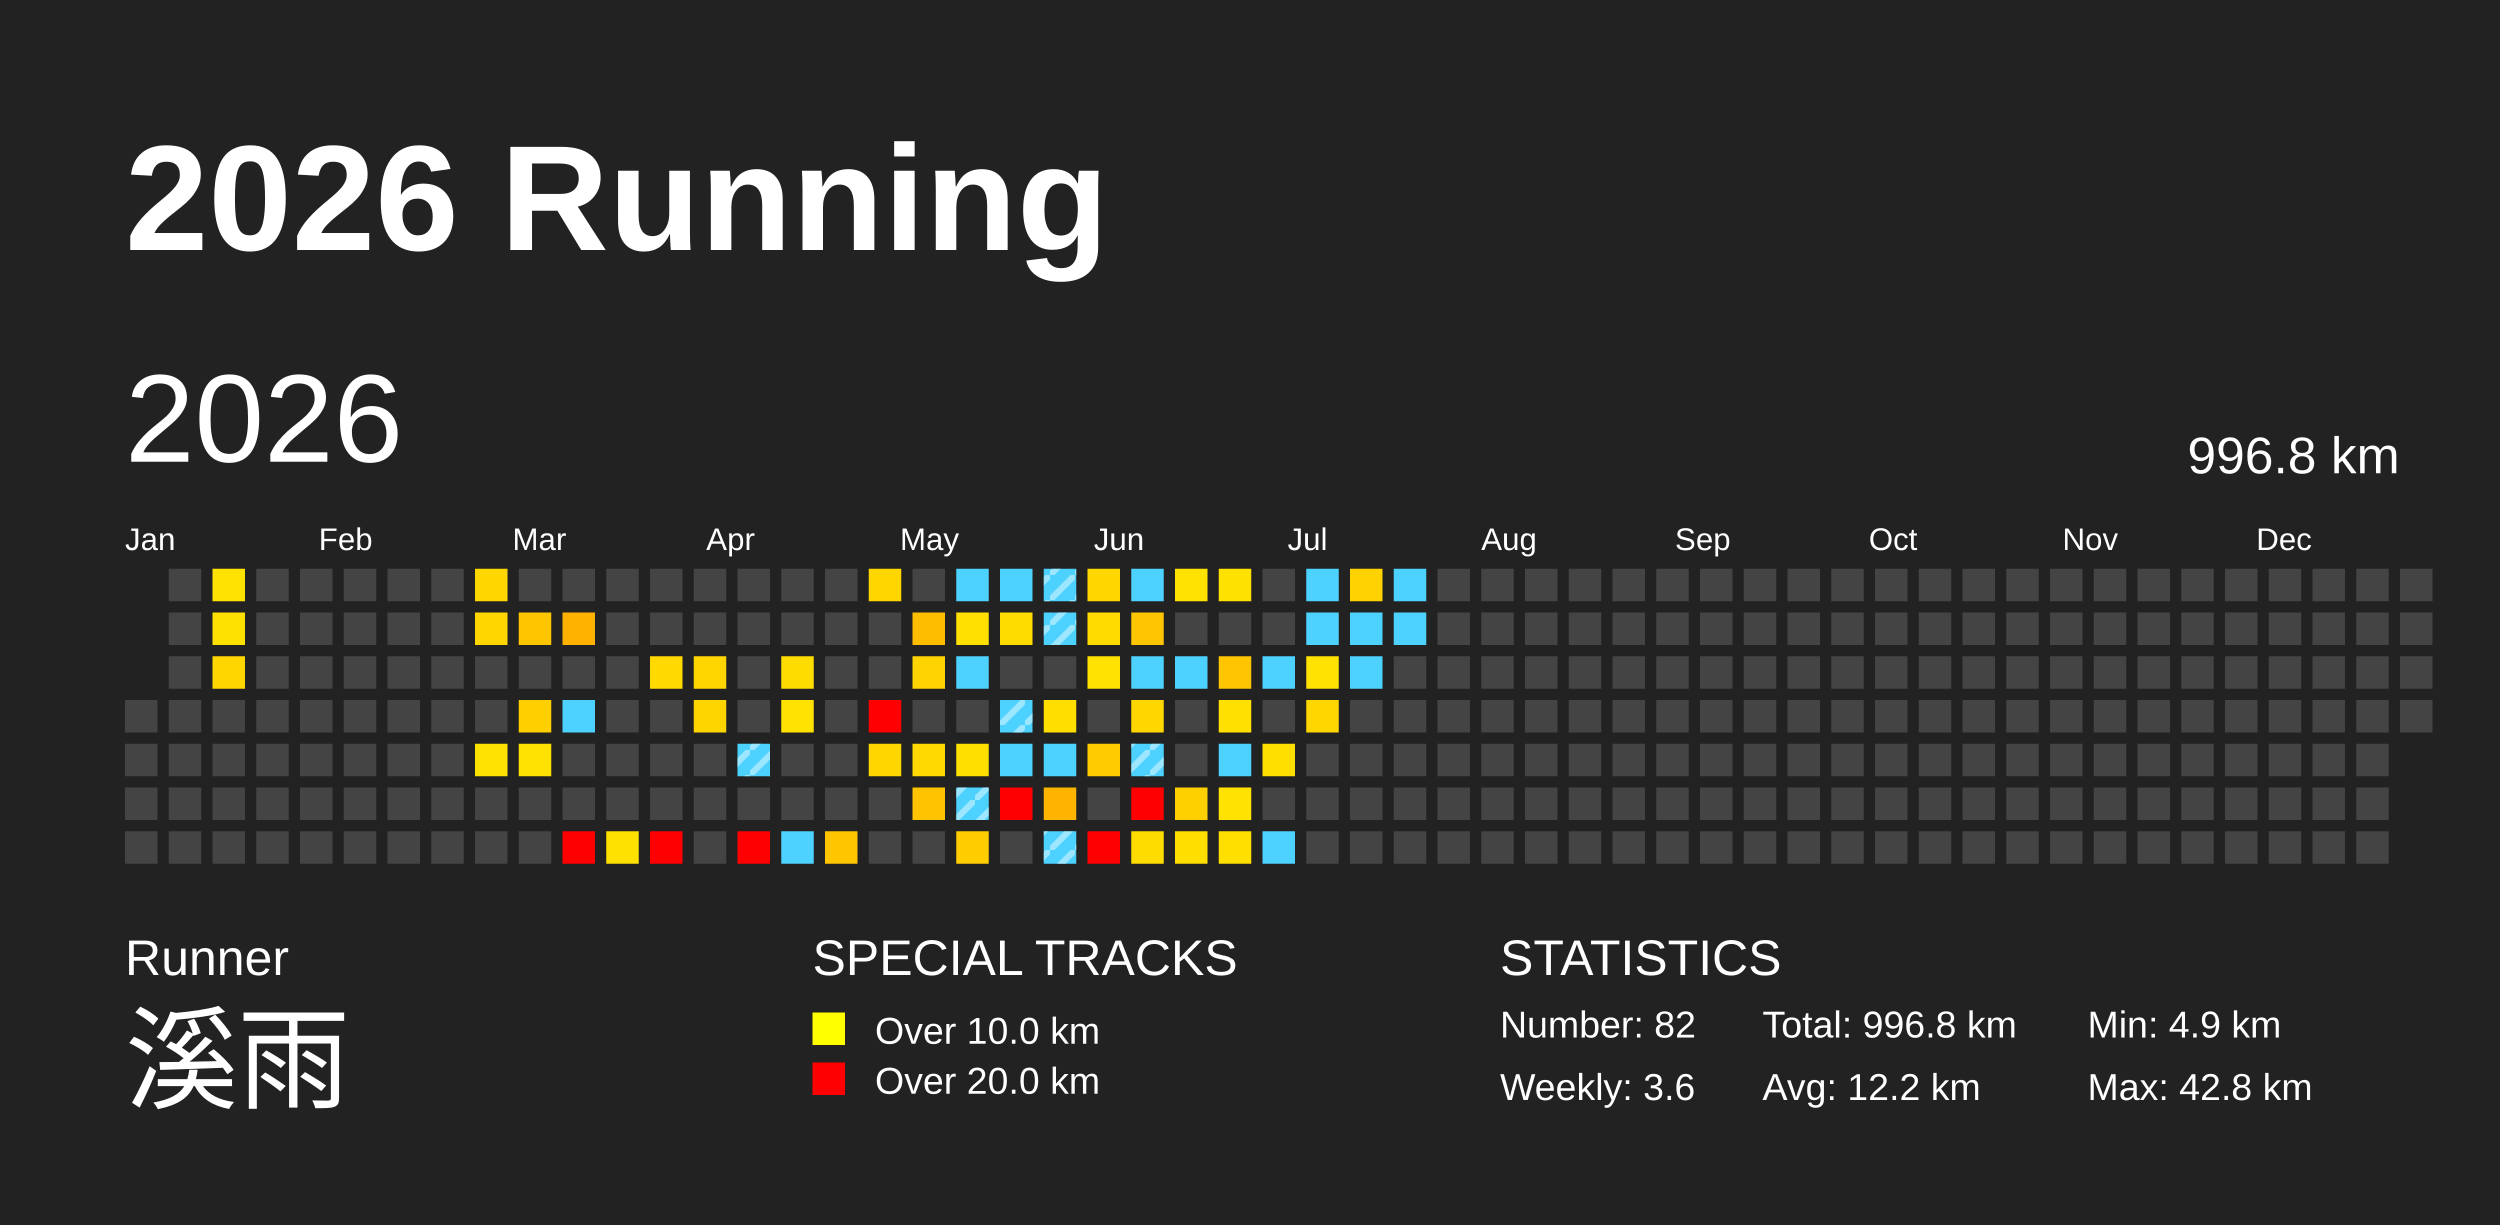
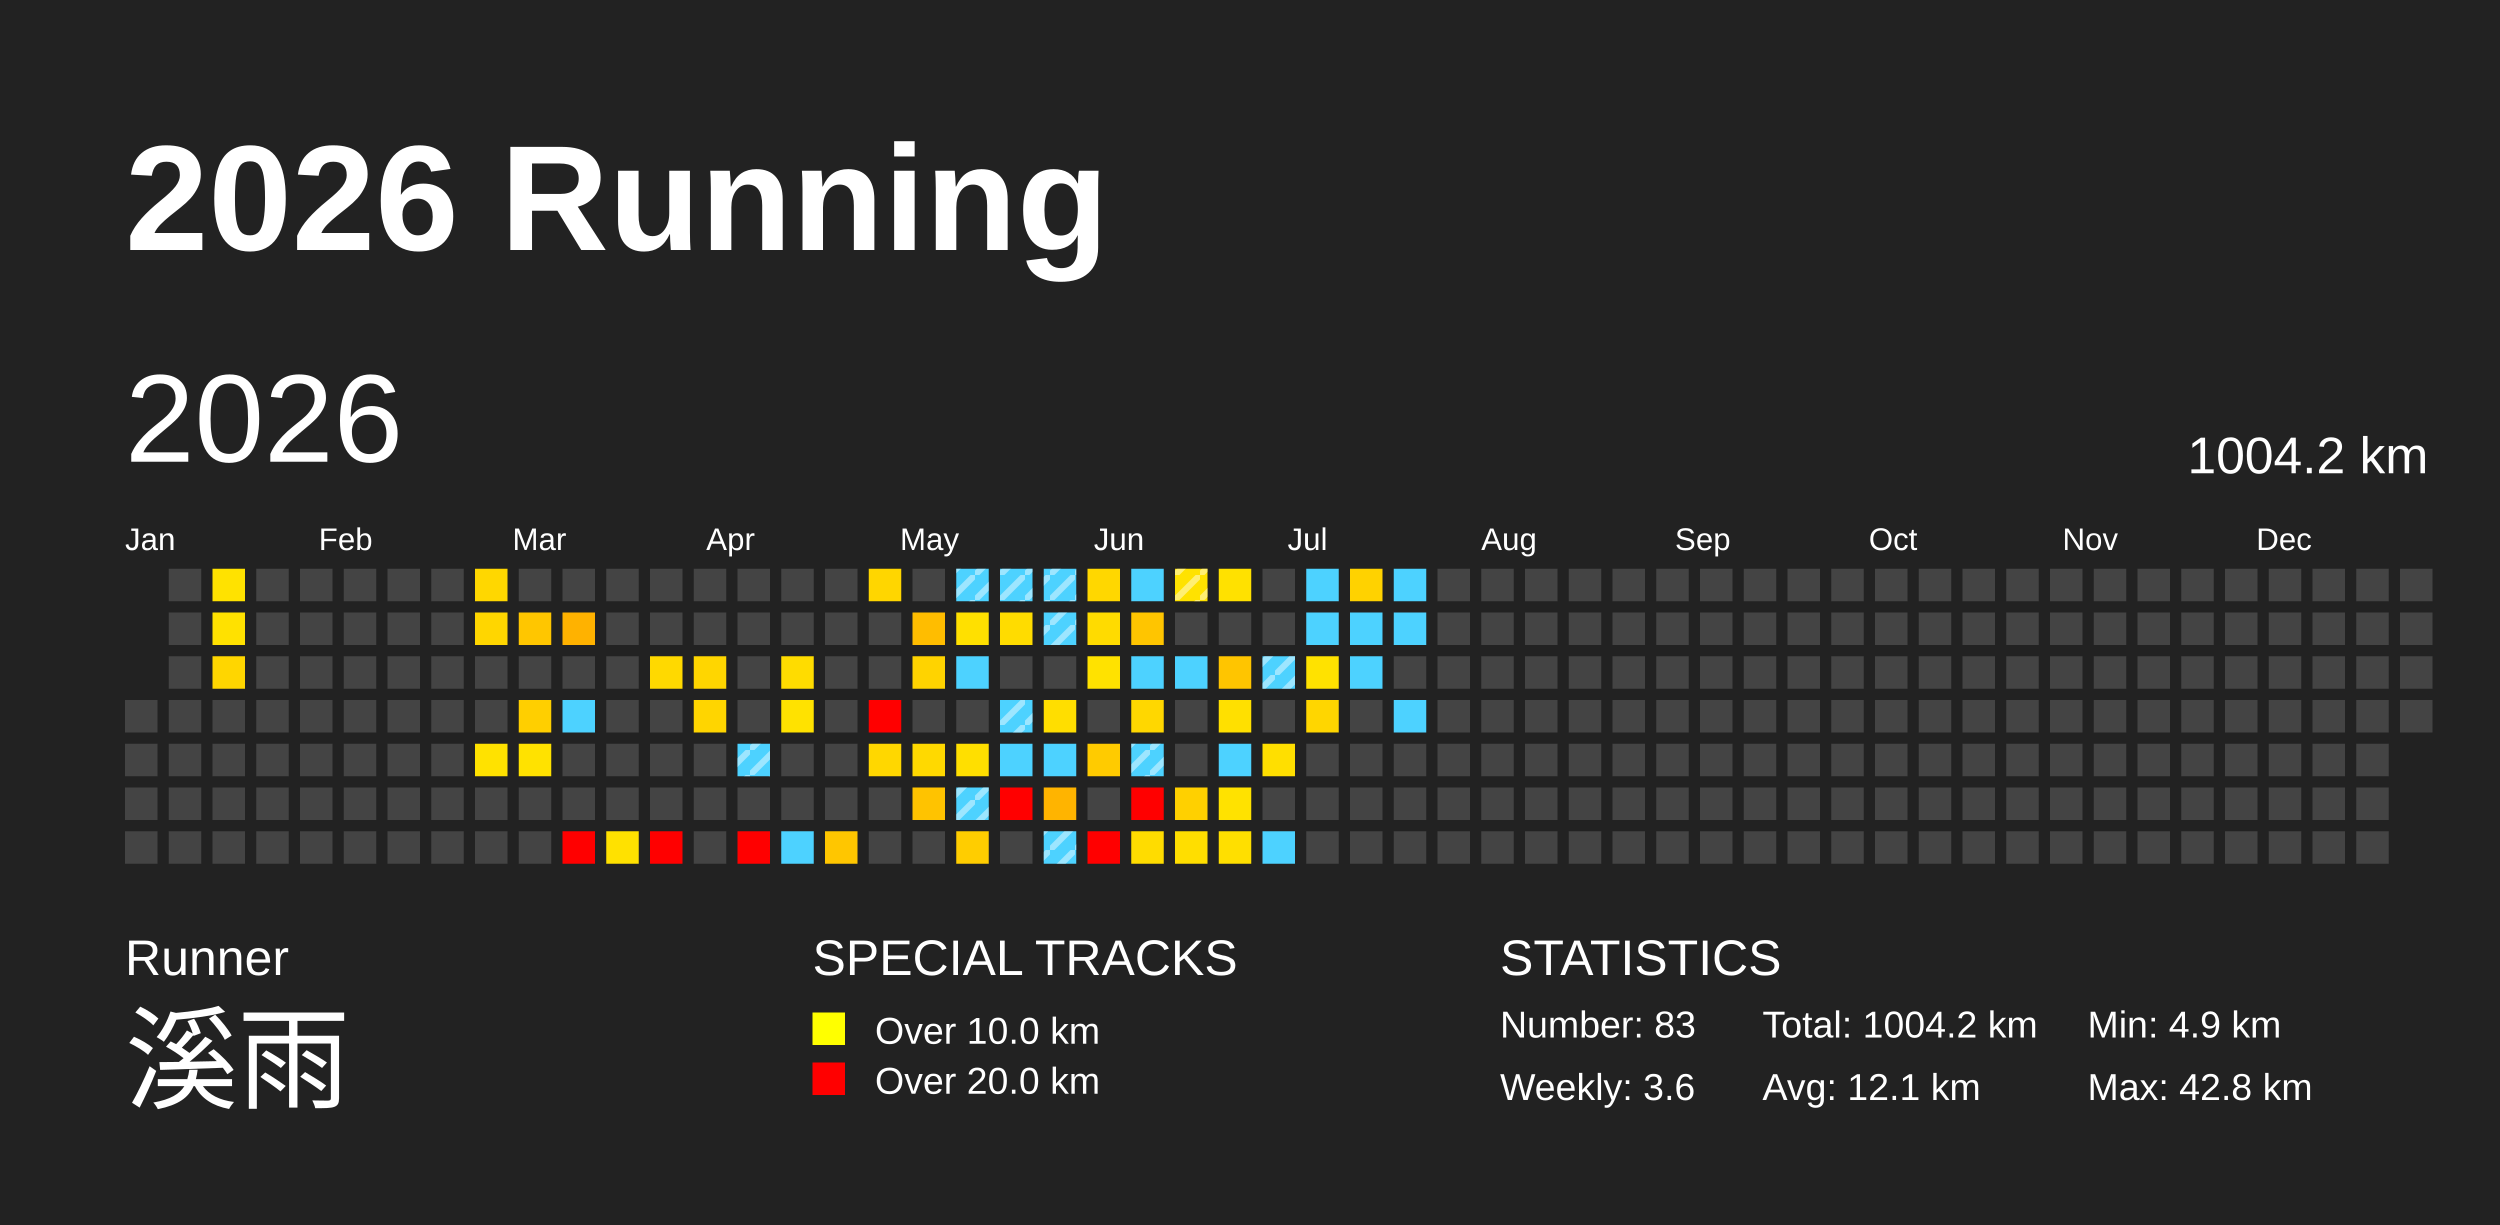
<svg xmlns="http://www.w3.org/2000/svg" baseProfile="full" height="98mm" version="1.1" viewBox="0,0,200,98" width="200mm">
  <defs>
    <pattern height="2" id="indoor-stripe" patternUnits="userSpaceOnUse" width="2">
      <line stroke="white" stroke-opacity="0.45" stroke-width="0.5" x1="0" x2="2" y1="2" y2="0" />
    </pattern>
  </defs>
  <rect fill="#222222" height="98" width="200" x="0" y="0" />
  <text fill="#FFFFFF" style="font-size:12px; font-family:Arial; font-weight:bold;" x="10" y="20">2026 Running</text>
  <text fill="#FFFFFF" style="font-size:4px; font-family:Arial" x="10" y="78">Runner</text>
  <text fill="#FFFFFF" style="font-size:9px; font-family:Arial" x="10" y="88">溪雨</text>
  <text fill="#FFFFFF" style="font-size:4px; font-family:Arial" x="65" y="78">SPECIAL TRACKS</text>
  <rect fill="yellow" height="2.6" width="2.6" x="65" y="81" />
  <text fill="#FFFFFF" style="font-size:3px; font-family:Arial" x="70" y="83.5">Over 10.0 km</text>
  <rect fill="red" height="2.6" width="2.6" x="65" y="85" />
  <text fill="#FFFFFF" style="font-size:3px; font-family:Arial" x="70" y="87.5">Over 20.0 km</text>
  <text fill="#FFFFFF" style="font-size:4px; font-family:Arial" x="120" y="78">STATISTICS</text>
-   <text fill="#FFFFFF" style="font-size:3px; font-family:Arial" x="120" y="83">Number: 82</text>
+   <text fill="#FFFFFF" style="font-size:3px; font-family:Arial" x="120" y="83">Number: 83</text>
  <text fill="#FFFFFF" style="font-size:3px; font-family:Arial" x="120" y="88">Weekly: 3.6</text>
-   <text fill="#FFFFFF" style="font-size:3px; font-family:Arial" x="141" y="83">Total: 996.8 km</text>
-   <text fill="#FFFFFF" style="font-size:3px; font-family:Arial" x="141" y="88">Avg: 12.2 km</text>
+   <text fill="#FFFFFF" style="font-size:3px; font-family:Arial" x="141" y="83">Total: 1004.2 km</text>
+   <text fill="#FFFFFF" style="font-size:3px; font-family:Arial" x="141" y="88">Avg: 12.1 km</text>
  <text fill="#FFFFFF" style="font-size:3px; font-family:Arial" x="167" y="83">Min: 4.9 km</text>
  <text fill="#FFFFFF" style="font-size:3px; font-family:Arial" x="167" y="88">Max: 42.8 km</text>
  <text dominant-baseline="hanging" fill="#FFFFFF" style="font-size:10.0px; font-family:Arial;" x="10" y="30">2026</text>
-   <text dominant-baseline="hanging" fill="#FFFFFF" style="font-size:4.125px; font-family:Arial;" x="175" y="35">996.8 km</text>
+   <text dominant-baseline="hanging" fill="#FFFFFF" style="font-size:4.125px; font-family:Arial;" x="175" y="35">1004.2 km</text>
  <text fill="#FFFFFF" style="font-size:2.5px; font-family:Arial" x="10.0" y="44">Jan</text>
  <text fill="#FFFFFF" style="font-size:2.5px; font-family:Arial" x="25.5" y="44">Feb</text>
  <text fill="#FFFFFF" style="font-size:2.5px; font-family:Arial" x="41.0" y="44">Mar</text>
  <text fill="#FFFFFF" style="font-size:2.5px; font-family:Arial" x="56.5" y="44">Apr</text>
  <text fill="#FFFFFF" style="font-size:2.5px; font-family:Arial" x="72.0" y="44">May</text>
  <text fill="#FFFFFF" style="font-size:2.5px; font-family:Arial" x="87.5" y="44">Jun</text>
  <text fill="#FFFFFF" style="font-size:2.5px; font-family:Arial" x="103.0" y="44">Jul</text>
  <text fill="#FFFFFF" style="font-size:2.5px; font-family:Arial" x="118.5" y="44">Aug</text>
  <text fill="#FFFFFF" style="font-size:2.5px; font-family:Arial" x="134.0" y="44">Sep</text>
  <text fill="#FFFFFF" style="font-size:2.5px; font-family:Arial" x="149.5" y="44">Oct</text>
  <text fill="#FFFFFF" style="font-size:2.5px; font-family:Arial" x="165.0" y="44">Nov</text>
  <text fill="#FFFFFF" style="font-size:2.5px; font-family:Arial" x="180.5" y="44">Dec</text>
  <rect fill="#444444" height="2.6" width="2.6" x="10.0" y="56.0" />
  <rect fill="#444444" height="2.6" width="2.6" x="10.0" y="59.5" />
  <rect fill="#444444" height="2.6" width="2.6" x="10.0" y="63.0" />
  <rect fill="#444444" height="2.6" width="2.6" x="10.0" y="66.5" />
  <rect fill="#444444" height="2.6" width="2.6" x="13.5" y="45.5" />
  <rect fill="#444444" height="2.6" width="2.6" x="13.5" y="49.0" />
  <rect fill="#444444" height="2.6" width="2.6" x="13.5" y="52.5" />
  <rect fill="#444444" height="2.6" width="2.6" x="13.5" y="56.0" />
  <rect fill="#444444" height="2.6" width="2.6" x="13.5" y="59.5" />
  <rect fill="#444444" height="2.6" width="2.6" x="13.5" y="63.0" />
  <rect fill="#444444" height="2.6" width="2.6" x="13.5" y="66.5" />
  <rect fill="#ffe200" height="2.6" width="2.6" x="17.0" y="45.5" />
  <rect fill="#ffe100" height="2.6" width="2.6" x="17.0" y="49.0" />
  <rect fill="#ffd600" height="2.6" width="2.6" x="17.0" y="52.5" />
  <rect fill="#444444" height="2.6" width="2.6" x="17.0" y="56.0" />
  <rect fill="#444444" height="2.6" width="2.6" x="17.0" y="59.5" />
  <rect fill="#444444" height="2.6" width="2.6" x="17.0" y="63.0" />
  <rect fill="#444444" height="2.6" width="2.6" x="17.0" y="66.5" />
  <rect fill="#444444" height="2.6" width="2.6" x="20.5" y="45.5" />
  <rect fill="#444444" height="2.6" width="2.6" x="20.5" y="49.0" />
  <rect fill="#444444" height="2.6" width="2.6" x="20.5" y="52.5" />
  <rect fill="#444444" height="2.6" width="2.6" x="20.5" y="56.0" />
  <rect fill="#444444" height="2.6" width="2.6" x="20.5" y="59.5" />
  <rect fill="#444444" height="2.6" width="2.6" x="20.5" y="63.0" />
  <rect fill="#444444" height="2.6" width="2.6" x="20.5" y="66.5" />
  <rect fill="#444444" height="2.6" width="2.6" x="24.0" y="45.5" />
  <rect fill="#444444" height="2.6" width="2.6" x="24.0" y="49.0" />
  <rect fill="#444444" height="2.6" width="2.6" x="24.0" y="52.5" />
  <rect fill="#444444" height="2.6" width="2.6" x="24.0" y="56.0" />
  <rect fill="#444444" height="2.6" width="2.6" x="24.0" y="59.5" />
  <rect fill="#444444" height="2.6" width="2.6" x="24.0" y="63.0" />
  <rect fill="#444444" height="2.6" width="2.6" x="24.0" y="66.5" />
  <rect fill="#444444" height="2.6" width="2.6" x="27.5" y="45.5" />
  <rect fill="#444444" height="2.6" width="2.6" x="27.5" y="49.0" />
  <rect fill="#444444" height="2.6" width="2.6" x="27.5" y="52.5" />
  <rect fill="#444444" height="2.6" width="2.6" x="27.5" y="56.0" />
  <rect fill="#444444" height="2.6" width="2.6" x="27.5" y="59.5" />
  <rect fill="#444444" height="2.6" width="2.6" x="27.5" y="63.0" />
  <rect fill="#444444" height="2.6" width="2.6" x="27.5" y="66.5" />
  <rect fill="#444444" height="2.6" width="2.6" x="31.0" y="45.5" />
  <rect fill="#444444" height="2.6" width="2.6" x="31.0" y="49.0" />
  <rect fill="#444444" height="2.6" width="2.6" x="31.0" y="52.5" />
  <rect fill="#444444" height="2.6" width="2.6" x="31.0" y="56.0" />
  <rect fill="#444444" height="2.6" width="2.6" x="31.0" y="59.5" />
  <rect fill="#444444" height="2.6" width="2.6" x="31.0" y="63.0" />
  <rect fill="#444444" height="2.6" width="2.6" x="31.0" y="66.5" />
  <rect fill="#444444" height="2.6" width="2.6" x="34.5" y="45.5" />
  <rect fill="#444444" height="2.6" width="2.6" x="34.5" y="49.0" />
  <rect fill="#444444" height="2.6" width="2.6" x="34.5" y="52.5" />
  <rect fill="#444444" height="2.6" width="2.6" x="34.5" y="56.0" />
  <rect fill="#444444" height="2.6" width="2.6" x="34.5" y="59.5" />
  <rect fill="#444444" height="2.6" width="2.6" x="34.5" y="63.0" />
  <rect fill="#444444" height="2.6" width="2.6" x="34.5" y="66.5" />
  <rect fill="#ffd700" height="2.6" width="2.6" x="38.0" y="45.5" />
  <rect fill="#ffd600" height="2.6" width="2.6" x="38.0" y="49.0" />
  <rect fill="#444444" height="2.6" width="2.6" x="38.0" y="52.5" />
  <rect fill="#444444" height="2.6" width="2.6" x="38.0" y="56.0" />
  <rect fill="#ffe200" height="2.6" width="2.6" x="38.0" y="59.5" />
  <rect fill="#444444" height="2.6" width="2.6" x="38.0" y="63.0" />
  <rect fill="#444444" height="2.6" width="2.6" x="38.0" y="66.5" />
  <rect fill="#444444" height="2.6" width="2.6" x="41.5" y="45.5" />
  <rect fill="#ffc600" height="2.6" width="2.6" x="41.5" y="49.0" />
  <rect fill="#444444" height="2.6" width="2.6" x="41.5" y="52.5" />
  <rect fill="#ffcf00" height="2.6" width="2.6" x="41.5" y="56.0" />
  <rect fill="#ffe200" height="2.6" width="2.6" x="41.5" y="59.5" />
  <rect fill="#444444" height="2.6" width="2.6" x="41.5" y="63.0" />
  <rect fill="#444444" height="2.6" width="2.6" x="41.5" y="66.5" />
  <rect fill="#444444" height="2.6" width="2.6" x="45.0" y="45.5" />
  <rect fill="#ffb200" height="2.6" width="2.6" x="45.0" y="49.0" />
  <rect fill="#444444" height="2.6" width="2.6" x="45.0" y="52.5" />
  <rect fill="#4dd2ff" height="2.6" width="2.6" x="45.0" y="56.0" />
  <rect fill="#444444" height="2.6" width="2.6" x="45.0" y="59.5" />
  <rect fill="#444444" height="2.6" width="2.6" x="45.0" y="63.0" />
  <rect fill="red" height="2.6" width="2.6" x="45.0" y="66.5" />
  <rect fill="#444444" height="2.6" width="2.6" x="48.5" y="45.5" />
  <rect fill="#444444" height="2.6" width="2.6" x="48.5" y="49.0" />
  <rect fill="#444444" height="2.6" width="2.6" x="48.5" y="52.5" />
  <rect fill="#444444" height="2.6" width="2.6" x="48.5" y="56.0" />
  <rect fill="#444444" height="2.6" width="2.6" x="48.5" y="59.5" />
  <rect fill="#444444" height="2.6" width="2.6" x="48.5" y="63.0" />
  <rect fill="#ffe100" height="2.6" width="2.6" x="48.5" y="66.5" />
  <rect fill="#444444" height="2.6" width="2.6" x="52.0" y="45.5" />
  <rect fill="#444444" height="2.6" width="2.6" x="52.0" y="49.0" />
  <rect fill="#ffd900" height="2.6" width="2.6" x="52.0" y="52.5" />
  <rect fill="#444444" height="2.6" width="2.6" x="52.0" y="56.0" />
  <rect fill="#444444" height="2.6" width="2.6" x="52.0" y="59.5" />
  <rect fill="#444444" height="2.6" width="2.6" x="52.0" y="63.0" />
  <rect fill="red" height="2.6" width="2.6" x="52.0" y="66.5" />
  <rect fill="#444444" height="2.6" width="2.6" x="55.5" y="45.5" />
  <rect fill="#444444" height="2.6" width="2.6" x="55.5" y="49.0" />
  <rect fill="#ffd600" height="2.6" width="2.6" x="55.5" y="52.5" />
  <rect fill="#ffd500" height="2.6" width="2.6" x="55.5" y="56.0" />
  <rect fill="#444444" height="2.6" width="2.6" x="55.5" y="59.5" />
  <rect fill="#444444" height="2.6" width="2.6" x="55.5" y="63.0" />
  <rect fill="#444444" height="2.6" width="2.6" x="55.5" y="66.5" />
  <rect fill="#444444" height="2.6" width="2.6" x="59.0" y="45.5" />
  <rect fill="#444444" height="2.6" width="2.6" x="59.0" y="49.0" />
  <rect fill="#444444" height="2.6" width="2.6" x="59.0" y="52.5" />
  <rect fill="#444444" height="2.6" width="2.6" x="59.0" y="56.0" />
  <rect fill="#4dd2ff" height="2.6" width="2.6" x="59.0" y="59.5" />
  <rect fill="url(#indoor-stripe)" height="2.6" style="pointer-events: none;" width="2.6" x="59.0" y="59.5" />
  <rect fill="#444444" height="2.6" width="2.6" x="59.0" y="63.0" />
  <rect fill="red" height="2.6" width="2.6" x="59.0" y="66.5" />
  <rect fill="#444444" height="2.6" width="2.6" x="62.5" y="45.5" />
  <rect fill="#444444" height="2.6" width="2.6" x="62.5" y="49.0" />
  <rect fill="#ffdc00" height="2.6" width="2.6" x="62.5" y="52.5" />
  <rect fill="#ffe200" height="2.6" width="2.6" x="62.5" y="56.0" />
  <rect fill="#444444" height="2.6" width="2.6" x="62.5" y="59.5" />
  <rect fill="#444444" height="2.6" width="2.6" x="62.5" y="63.0" />
  <rect fill="#4dd2ff" height="2.6" width="2.6" x="62.5" y="66.5" />
  <rect fill="#444444" height="2.6" width="2.6" x="66.0" y="45.5" />
  <rect fill="#444444" height="2.6" width="2.6" x="66.0" y="49.0" />
  <rect fill="#444444" height="2.6" width="2.6" x="66.0" y="52.5" />
  <rect fill="#444444" height="2.6" width="2.6" x="66.0" y="56.0" />
  <rect fill="#444444" height="2.6" width="2.6" x="66.0" y="59.5" />
  <rect fill="#444444" height="2.6" width="2.6" x="66.0" y="63.0" />
  <rect fill="#ffc600" height="2.6" width="2.6" x="66.0" y="66.5" />
  <rect fill="#ffd600" height="2.6" width="2.6" x="69.5" y="45.5" />
  <rect fill="#444444" height="2.6" width="2.6" x="69.5" y="49.0" />
  <rect fill="#444444" height="2.6" width="2.6" x="69.5" y="52.5" />
  <rect fill="red" height="2.6" width="2.6" x="69.5" y="56.0" />
  <rect fill="#ffd700" height="2.6" width="2.6" x="69.5" y="59.5" />
  <rect fill="#444444" height="2.6" width="2.6" x="69.5" y="63.0" />
  <rect fill="#444444" height="2.6" width="2.6" x="69.5" y="66.5" />
  <rect fill="#444444" height="2.6" width="2.6" x="73.0" y="45.5" />
  <rect fill="#ffbd00" height="2.6" width="2.6" x="73.0" y="49.0" />
  <rect fill="#ffd300" height="2.6" width="2.6" x="73.0" y="52.5" />
  <rect fill="#444444" height="2.6" width="2.6" x="73.0" y="56.0" />
  <rect fill="#ffd900" height="2.6" width="2.6" x="73.0" y="59.5" />
  <rect fill="#ffc300" height="2.6" width="2.6" x="73.0" y="63.0" />
  <rect fill="#444444" height="2.6" width="2.6" x="73.0" y="66.5" />
  <rect fill="#4dd2ff" height="2.6" width="2.6" x="76.5" y="45.5" />
+   <rect fill="url(#indoor-stripe)" height="2.6" style="pointer-events: none;" width="2.6" x="76.5" y="45.5" />
  <rect fill="#ffe000" height="2.6" width="2.6" x="76.5" y="49.0" />
  <rect fill="#4dd2ff" height="2.6" width="2.6" x="76.5" y="52.5" />
  <rect fill="#444444" height="2.6" width="2.6" x="76.5" y="56.0" />
  <rect fill="#ffdf00" height="2.6" width="2.6" x="76.5" y="59.5" />
  <rect fill="#4dd2ff" height="2.6" width="2.6" x="76.5" y="63.0" />
  <rect fill="url(#indoor-stripe)" height="2.6" style="pointer-events: none;" width="2.6" x="76.5" y="63.0" />
  <rect fill="#ffcd00" height="2.6" width="2.6" x="76.5" y="66.5" />
  <rect fill="#4dd2ff" height="2.6" width="2.6" x="80.0" y="45.5" />
+   <rect fill="url(#indoor-stripe)" height="2.6" style="pointer-events: none;" width="2.6" x="80.0" y="45.5" />
  <rect fill="#ffdc00" height="2.6" width="2.6" x="80.0" y="49.0" />
  <rect fill="#444444" height="2.6" width="2.6" x="80.0" y="52.5" />
  <rect fill="#4dd2ff" height="2.6" width="2.6" x="80.0" y="56.0" />
  <rect fill="url(#indoor-stripe)" height="2.6" style="pointer-events: none;" width="2.6" x="80.0" y="56.0" />
  <rect fill="#4dd2ff" height="2.6" width="2.6" x="80.0" y="59.5" />
  <rect fill="red" height="2.6" width="2.6" x="80.0" y="63.0" />
  <rect fill="#444444" height="2.6" width="2.6" x="80.0" y="66.5" />
  <rect fill="#4dd2ff" height="2.6" width="2.6" x="83.5" y="45.5" />
  <rect fill="url(#indoor-stripe)" height="2.6" style="pointer-events: none;" width="2.6" x="83.5" y="45.5" />
  <rect fill="#4dd2ff" height="2.6" width="2.6" x="83.5" y="49.0" />
  <rect fill="url(#indoor-stripe)" height="2.6" style="pointer-events: none;" width="2.6" x="83.5" y="49.0" />
  <rect fill="#444444" height="2.6" width="2.6" x="83.5" y="52.5" />
  <rect fill="#ffde00" height="2.6" width="2.6" x="83.5" y="56.0" />
  <rect fill="#4dd2ff" height="2.6" width="2.6" x="83.5" y="59.5" />
  <rect fill="#ffb400" height="2.6" width="2.6" x="83.5" y="63.0" />
  <rect fill="#4dd2ff" height="2.6" width="2.6" x="83.5" y="66.5" />
  <rect fill="url(#indoor-stripe)" height="2.6" style="pointer-events: none;" width="2.6" x="83.5" y="66.5" />
  <rect fill="#ffd700" height="2.6" width="2.6" x="87.0" y="45.5" />
  <rect fill="#ffdb00" height="2.6" width="2.6" x="87.0" y="49.0" />
  <rect fill="#ffe200" height="2.6" width="2.6" x="87.0" y="52.5" />
  <rect fill="#444444" height="2.6" width="2.6" x="87.0" y="56.0" />
  <rect fill="#ffcb00" height="2.6" width="2.6" x="87.0" y="59.5" />
  <rect fill="#444444" height="2.6" width="2.6" x="87.0" y="63.0" />
  <rect fill="red" height="2.6" width="2.6" x="87.0" y="66.5" />
  <rect fill="#4dd2ff" height="2.6" width="2.6" x="90.5" y="45.5" />
  <rect fill="#ffc500" height="2.6" width="2.6" x="90.5" y="49.0" />
  <rect fill="#4dd2ff" height="2.6" width="2.6" x="90.5" y="52.5" />
  <rect fill="#ffd700" height="2.6" width="2.6" x="90.5" y="56.0" />
  <rect fill="#4dd2ff" height="2.6" width="2.6" x="90.5" y="59.5" />
  <rect fill="url(#indoor-stripe)" height="2.6" style="pointer-events: none;" width="2.6" x="90.5" y="59.5" />
  <rect fill="red" height="2.6" width="2.6" x="90.5" y="63.0" />
  <rect fill="#ffdc00" height="2.6" width="2.6" x="90.5" y="66.5" />
  <rect fill="#ffe200" height="2.6" width="2.6" x="94.0" y="45.5" />
+   <rect fill="url(#indoor-stripe)" height="2.6" style="pointer-events: none;" width="2.6" x="94.0" y="45.5" />
  <rect fill="#444444" height="2.6" width="2.6" x="94.0" y="49.0" />
  <rect fill="#4dd2ff" height="2.6" width="2.6" x="94.0" y="52.5" />
  <rect fill="#444444" height="2.6" width="2.6" x="94.0" y="56.0" />
  <rect fill="#444444" height="2.6" width="2.6" x="94.0" y="59.5" />
  <rect fill="#ffd000" height="2.6" width="2.6" x="94.0" y="63.0" />
  <rect fill="#ffde00" height="2.6" width="2.6" x="94.0" y="66.5" />
  <rect fill="#ffe100" height="2.6" width="2.6" x="97.5" y="45.5" />
  <rect fill="#444444" height="2.6" width="2.6" x="97.5" y="49.0" />
  <rect fill="#ffc500" height="2.6" width="2.6" x="97.5" y="52.5" />
  <rect fill="#ffe000" height="2.6" width="2.6" x="97.5" y="56.0" />
  <rect fill="#4dd2ff" height="2.6" width="2.6" x="97.5" y="59.5" />
  <rect fill="#ffe200" height="2.6" width="2.6" x="97.5" y="63.0" />
  <rect fill="#ffdf00" height="2.6" width="2.6" x="97.5" y="66.5" />
  <rect fill="#444444" height="2.6" width="2.6" x="101.0" y="45.5" />
  <rect fill="#444444" height="2.6" width="2.6" x="101.0" y="49.0" />
  <rect fill="#4dd2ff" height="2.6" width="2.6" x="101.0" y="52.5" />
+   <rect fill="url(#indoor-stripe)" height="2.6" style="pointer-events: none;" width="2.6" x="101.0" y="52.5" />
  <rect fill="#444444" height="2.6" width="2.6" x="101.0" y="56.0" />
  <rect fill="#ffdf00" height="2.6" width="2.6" x="101.0" y="59.5" />
  <rect fill="#444444" height="2.6" width="2.6" x="101.0" y="63.0" />
  <rect fill="#4dd2ff" height="2.6" width="2.6" x="101.0" y="66.5" />
  <rect fill="#4dd2ff" height="2.6" width="2.6" x="104.5" y="45.5" />
  <rect fill="#4dd2ff" height="2.6" width="2.6" x="104.5" y="49.0" />
  <rect fill="#ffe200" height="2.6" width="2.6" x="104.5" y="52.5" />
  <rect fill="#ffd600" height="2.6" width="2.6" x="104.5" y="56.0" />
  <rect fill="#444444" height="2.6" width="2.6" x="104.5" y="59.5" />
  <rect fill="#444444" height="2.6" width="2.6" x="104.5" y="63.0" />
  <rect fill="#444444" height="2.6" width="2.6" x="104.5" y="66.5" />
  <rect fill="#ffd200" height="2.6" width="2.6" x="108.0" y="45.5" />
  <rect fill="#4dd2ff" height="2.6" width="2.6" x="108.0" y="49.0" />
  <rect fill="#4dd2ff" height="2.6" width="2.6" x="108.0" y="52.5" />
  <rect fill="#444444" height="2.6" width="2.6" x="108.0" y="56.0" />
  <rect fill="#444444" height="2.6" width="2.6" x="108.0" y="59.5" />
  <rect fill="#444444" height="2.6" width="2.6" x="108.0" y="63.0" />
  <rect fill="#444444" height="2.6" width="2.6" x="108.0" y="66.5" />
  <rect fill="#4dd2ff" height="2.6" width="2.6" x="111.5" y="45.5" />
  <rect fill="#4dd2ff" height="2.6" width="2.6" x="111.5" y="49.0" />
  <rect fill="#444444" height="2.6" width="2.6" x="111.5" y="52.5" />
-   <rect fill="#444444" height="2.6" width="2.6" x="111.5" y="56.0" />
+   <rect fill="#4dd2ff" height="2.6" width="2.6" x="111.5" y="56.0" />
  <rect fill="#444444" height="2.6" width="2.6" x="111.5" y="59.5" />
  <rect fill="#444444" height="2.6" width="2.6" x="111.5" y="63.0" />
  <rect fill="#444444" height="2.6" width="2.6" x="111.5" y="66.5" />
  <rect fill="#444444" height="2.6" width="2.6" x="115.0" y="45.5" />
  <rect fill="#444444" height="2.6" width="2.6" x="115.0" y="49.0" />
  <rect fill="#444444" height="2.6" width="2.6" x="115.0" y="52.5" />
  <rect fill="#444444" height="2.6" width="2.6" x="115.0" y="56.0" />
  <rect fill="#444444" height="2.6" width="2.6" x="115.0" y="59.5" />
  <rect fill="#444444" height="2.6" width="2.6" x="115.0" y="63.0" />
  <rect fill="#444444" height="2.6" width="2.6" x="115.0" y="66.5" />
  <rect fill="#444444" height="2.6" width="2.6" x="118.5" y="45.5" />
  <rect fill="#444444" height="2.6" width="2.6" x="118.5" y="49.0" />
  <rect fill="#444444" height="2.6" width="2.6" x="118.5" y="52.5" />
  <rect fill="#444444" height="2.6" width="2.6" x="118.5" y="56.0" />
  <rect fill="#444444" height="2.6" width="2.6" x="118.5" y="59.5" />
  <rect fill="#444444" height="2.6" width="2.6" x="118.5" y="63.0" />
  <rect fill="#444444" height="2.6" width="2.6" x="118.5" y="66.5" />
  <rect fill="#444444" height="2.6" width="2.6" x="122.0" y="45.5" />
  <rect fill="#444444" height="2.6" width="2.6" x="122.0" y="49.0" />
  <rect fill="#444444" height="2.6" width="2.6" x="122.0" y="52.5" />
  <rect fill="#444444" height="2.6" width="2.6" x="122.0" y="56.0" />
  <rect fill="#444444" height="2.6" width="2.6" x="122.0" y="59.5" />
  <rect fill="#444444" height="2.6" width="2.6" x="122.0" y="63.0" />
  <rect fill="#444444" height="2.6" width="2.6" x="122.0" y="66.5" />
  <rect fill="#444444" height="2.6" width="2.6" x="125.5" y="45.5" />
  <rect fill="#444444" height="2.6" width="2.6" x="125.5" y="49.0" />
  <rect fill="#444444" height="2.6" width="2.6" x="125.5" y="52.5" />
  <rect fill="#444444" height="2.6" width="2.6" x="125.5" y="56.0" />
  <rect fill="#444444" height="2.6" width="2.6" x="125.5" y="59.5" />
  <rect fill="#444444" height="2.6" width="2.6" x="125.5" y="63.0" />
  <rect fill="#444444" height="2.6" width="2.6" x="125.5" y="66.5" />
  <rect fill="#444444" height="2.6" width="2.6" x="129.0" y="45.5" />
  <rect fill="#444444" height="2.6" width="2.6" x="129.0" y="49.0" />
  <rect fill="#444444" height="2.6" width="2.6" x="129.0" y="52.5" />
  <rect fill="#444444" height="2.6" width="2.6" x="129.0" y="56.0" />
  <rect fill="#444444" height="2.6" width="2.6" x="129.0" y="59.5" />
  <rect fill="#444444" height="2.6" width="2.6" x="129.0" y="63.0" />
  <rect fill="#444444" height="2.6" width="2.6" x="129.0" y="66.5" />
  <rect fill="#444444" height="2.6" width="2.6" x="132.5" y="45.5" />
  <rect fill="#444444" height="2.6" width="2.6" x="132.5" y="49.0" />
  <rect fill="#444444" height="2.6" width="2.6" x="132.5" y="52.5" />
  <rect fill="#444444" height="2.6" width="2.6" x="132.5" y="56.0" />
  <rect fill="#444444" height="2.6" width="2.6" x="132.5" y="59.5" />
  <rect fill="#444444" height="2.6" width="2.6" x="132.5" y="63.0" />
  <rect fill="#444444" height="2.6" width="2.6" x="132.5" y="66.5" />
  <rect fill="#444444" height="2.6" width="2.6" x="136.0" y="45.5" />
  <rect fill="#444444" height="2.6" width="2.6" x="136.0" y="49.0" />
  <rect fill="#444444" height="2.6" width="2.6" x="136.0" y="52.5" />
  <rect fill="#444444" height="2.6" width="2.6" x="136.0" y="56.0" />
  <rect fill="#444444" height="2.6" width="2.6" x="136.0" y="59.5" />
  <rect fill="#444444" height="2.6" width="2.6" x="136.0" y="63.0" />
  <rect fill="#444444" height="2.6" width="2.6" x="136.0" y="66.5" />
  <rect fill="#444444" height="2.6" width="2.6" x="139.5" y="45.5" />
  <rect fill="#444444" height="2.6" width="2.6" x="139.5" y="49.0" />
  <rect fill="#444444" height="2.6" width="2.6" x="139.5" y="52.5" />
  <rect fill="#444444" height="2.6" width="2.6" x="139.5" y="56.0" />
  <rect fill="#444444" height="2.6" width="2.6" x="139.5" y="59.5" />
  <rect fill="#444444" height="2.6" width="2.6" x="139.5" y="63.0" />
  <rect fill="#444444" height="2.6" width="2.6" x="139.5" y="66.5" />
  <rect fill="#444444" height="2.6" width="2.6" x="143.0" y="45.5" />
  <rect fill="#444444" height="2.6" width="2.6" x="143.0" y="49.0" />
  <rect fill="#444444" height="2.6" width="2.6" x="143.0" y="52.5" />
  <rect fill="#444444" height="2.6" width="2.6" x="143.0" y="56.0" />
  <rect fill="#444444" height="2.6" width="2.6" x="143.0" y="59.5" />
  <rect fill="#444444" height="2.6" width="2.6" x="143.0" y="63.0" />
  <rect fill="#444444" height="2.6" width="2.6" x="143.0" y="66.5" />
  <rect fill="#444444" height="2.6" width="2.6" x="146.5" y="45.5" />
  <rect fill="#444444" height="2.6" width="2.6" x="146.5" y="49.0" />
  <rect fill="#444444" height="2.6" width="2.6" x="146.5" y="52.5" />
  <rect fill="#444444" height="2.6" width="2.6" x="146.5" y="56.0" />
  <rect fill="#444444" height="2.6" width="2.6" x="146.5" y="59.5" />
  <rect fill="#444444" height="2.6" width="2.6" x="146.5" y="63.0" />
  <rect fill="#444444" height="2.6" width="2.6" x="146.5" y="66.5" />
  <rect fill="#444444" height="2.6" width="2.6" x="150.0" y="45.5" />
  <rect fill="#444444" height="2.6" width="2.6" x="150.0" y="49.0" />
  <rect fill="#444444" height="2.6" width="2.6" x="150.0" y="52.5" />
  <rect fill="#444444" height="2.6" width="2.6" x="150.0" y="56.0" />
  <rect fill="#444444" height="2.6" width="2.6" x="150.0" y="59.5" />
  <rect fill="#444444" height="2.6" width="2.6" x="150.0" y="63.0" />
  <rect fill="#444444" height="2.6" width="2.6" x="150.0" y="66.5" />
  <rect fill="#444444" height="2.6" width="2.6" x="153.5" y="45.5" />
  <rect fill="#444444" height="2.6" width="2.6" x="153.5" y="49.0" />
  <rect fill="#444444" height="2.6" width="2.6" x="153.5" y="52.5" />
  <rect fill="#444444" height="2.6" width="2.6" x="153.5" y="56.0" />
  <rect fill="#444444" height="2.6" width="2.6" x="153.5" y="59.5" />
  <rect fill="#444444" height="2.6" width="2.6" x="153.5" y="63.0" />
  <rect fill="#444444" height="2.6" width="2.6" x="153.5" y="66.5" />
  <rect fill="#444444" height="2.6" width="2.6" x="157.0" y="45.5" />
  <rect fill="#444444" height="2.6" width="2.6" x="157.0" y="49.0" />
  <rect fill="#444444" height="2.6" width="2.6" x="157.0" y="52.5" />
  <rect fill="#444444" height="2.6" width="2.6" x="157.0" y="56.0" />
  <rect fill="#444444" height="2.6" width="2.6" x="157.0" y="59.5" />
  <rect fill="#444444" height="2.6" width="2.6" x="157.0" y="63.0" />
  <rect fill="#444444" height="2.6" width="2.6" x="157.0" y="66.5" />
  <rect fill="#444444" height="2.6" width="2.6" x="160.5" y="45.5" />
  <rect fill="#444444" height="2.6" width="2.6" x="160.5" y="49.0" />
  <rect fill="#444444" height="2.6" width="2.6" x="160.5" y="52.5" />
  <rect fill="#444444" height="2.6" width="2.6" x="160.5" y="56.0" />
  <rect fill="#444444" height="2.6" width="2.6" x="160.5" y="59.5" />
  <rect fill="#444444" height="2.6" width="2.6" x="160.5" y="63.0" />
  <rect fill="#444444" height="2.6" width="2.6" x="160.5" y="66.5" />
  <rect fill="#444444" height="2.6" width="2.6" x="164.0" y="45.5" />
  <rect fill="#444444" height="2.6" width="2.6" x="164.0" y="49.0" />
  <rect fill="#444444" height="2.6" width="2.6" x="164.0" y="52.5" />
  <rect fill="#444444" height="2.6" width="2.6" x="164.0" y="56.0" />
  <rect fill="#444444" height="2.6" width="2.6" x="164.0" y="59.5" />
  <rect fill="#444444" height="2.6" width="2.6" x="164.0" y="63.0" />
  <rect fill="#444444" height="2.6" width="2.6" x="164.0" y="66.5" />
  <rect fill="#444444" height="2.6" width="2.6" x="167.5" y="45.5" />
  <rect fill="#444444" height="2.6" width="2.6" x="167.5" y="49.0" />
  <rect fill="#444444" height="2.6" width="2.6" x="167.5" y="52.5" />
  <rect fill="#444444" height="2.6" width="2.6" x="167.5" y="56.0" />
  <rect fill="#444444" height="2.6" width="2.6" x="167.5" y="59.5" />
  <rect fill="#444444" height="2.6" width="2.6" x="167.5" y="63.0" />
  <rect fill="#444444" height="2.6" width="2.6" x="167.5" y="66.5" />
  <rect fill="#444444" height="2.6" width="2.6" x="171.0" y="45.5" />
  <rect fill="#444444" height="2.6" width="2.6" x="171.0" y="49.0" />
  <rect fill="#444444" height="2.6" width="2.6" x="171.0" y="52.5" />
  <rect fill="#444444" height="2.6" width="2.6" x="171.0" y="56.0" />
  <rect fill="#444444" height="2.6" width="2.6" x="171.0" y="59.5" />
  <rect fill="#444444" height="2.6" width="2.6" x="171.0" y="63.0" />
  <rect fill="#444444" height="2.6" width="2.6" x="171.0" y="66.5" />
  <rect fill="#444444" height="2.6" width="2.6" x="174.5" y="45.5" />
  <rect fill="#444444" height="2.6" width="2.6" x="174.5" y="49.0" />
  <rect fill="#444444" height="2.6" width="2.6" x="174.5" y="52.5" />
  <rect fill="#444444" height="2.6" width="2.6" x="174.5" y="56.0" />
  <rect fill="#444444" height="2.6" width="2.6" x="174.5" y="59.5" />
  <rect fill="#444444" height="2.6" width="2.6" x="174.5" y="63.0" />
  <rect fill="#444444" height="2.6" width="2.6" x="174.5" y="66.5" />
  <rect fill="#444444" height="2.6" width="2.6" x="178.0" y="45.5" />
  <rect fill="#444444" height="2.6" width="2.6" x="178.0" y="49.0" />
  <rect fill="#444444" height="2.6" width="2.6" x="178.0" y="52.5" />
  <rect fill="#444444" height="2.6" width="2.6" x="178.0" y="56.0" />
  <rect fill="#444444" height="2.6" width="2.6" x="178.0" y="59.5" />
  <rect fill="#444444" height="2.6" width="2.6" x="178.0" y="63.0" />
  <rect fill="#444444" height="2.6" width="2.6" x="178.0" y="66.5" />
  <rect fill="#444444" height="2.6" width="2.6" x="181.5" y="45.5" />
  <rect fill="#444444" height="2.6" width="2.6" x="181.5" y="49.0" />
  <rect fill="#444444" height="2.6" width="2.6" x="181.5" y="52.5" />
  <rect fill="#444444" height="2.6" width="2.6" x="181.5" y="56.0" />
  <rect fill="#444444" height="2.6" width="2.6" x="181.5" y="59.5" />
  <rect fill="#444444" height="2.6" width="2.6" x="181.5" y="63.0" />
  <rect fill="#444444" height="2.6" width="2.6" x="181.5" y="66.5" />
  <rect fill="#444444" height="2.6" width="2.6" x="185.0" y="45.5" />
  <rect fill="#444444" height="2.6" width="2.6" x="185.0" y="49.0" />
  <rect fill="#444444" height="2.6" width="2.6" x="185.0" y="52.5" />
  <rect fill="#444444" height="2.6" width="2.6" x="185.0" y="56.0" />
  <rect fill="#444444" height="2.6" width="2.6" x="185.0" y="59.5" />
  <rect fill="#444444" height="2.6" width="2.6" x="185.0" y="63.0" />
  <rect fill="#444444" height="2.6" width="2.6" x="185.0" y="66.5" />
  <rect fill="#444444" height="2.6" width="2.6" x="188.5" y="45.5" />
  <rect fill="#444444" height="2.6" width="2.6" x="188.5" y="49.0" />
  <rect fill="#444444" height="2.6" width="2.6" x="188.5" y="52.5" />
  <rect fill="#444444" height="2.6" width="2.6" x="188.5" y="56.0" />
  <rect fill="#444444" height="2.6" width="2.6" x="188.5" y="59.5" />
  <rect fill="#444444" height="2.6" width="2.6" x="188.5" y="63.0" />
  <rect fill="#444444" height="2.6" width="2.6" x="188.5" y="66.5" />
  <rect fill="#444444" height="2.6" width="2.6" x="192.0" y="45.5" />
  <rect fill="#444444" height="2.6" width="2.6" x="192.0" y="49.0" />
  <rect fill="#444444" height="2.6" width="2.6" x="192.0" y="52.5" />
  <rect fill="#444444" height="2.6" width="2.6" x="192.0" y="56.0" />
</svg>
